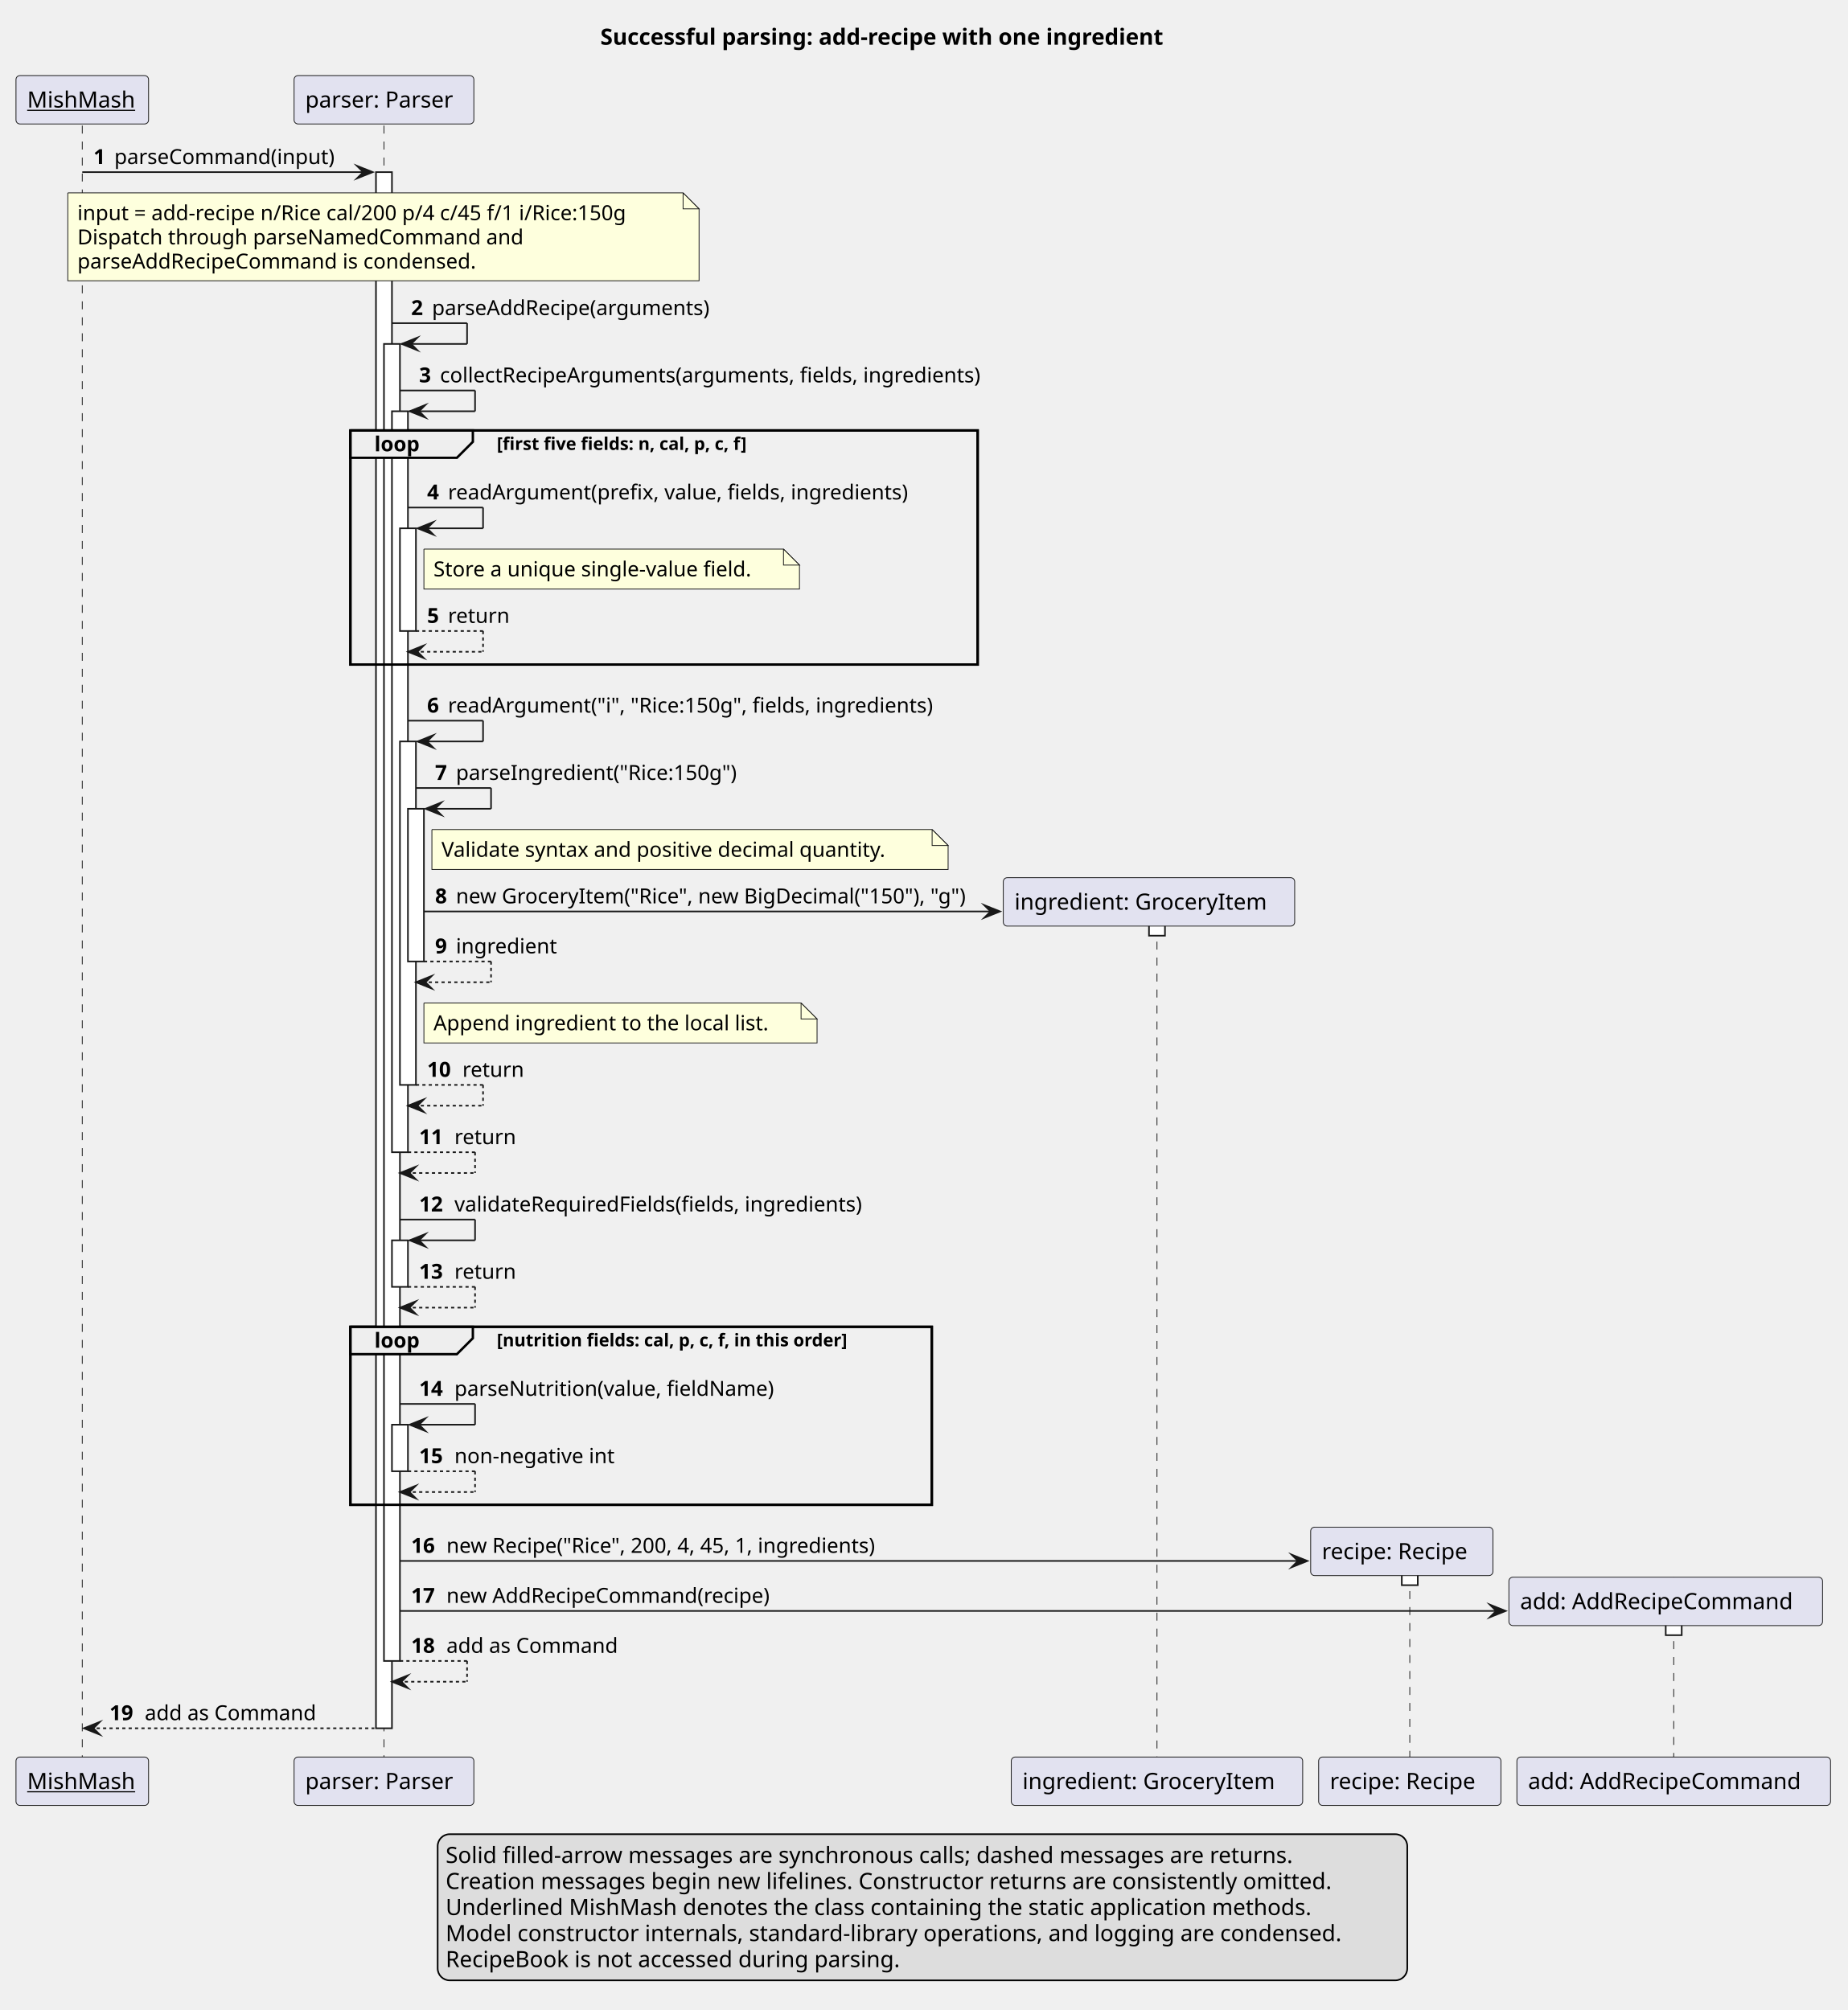
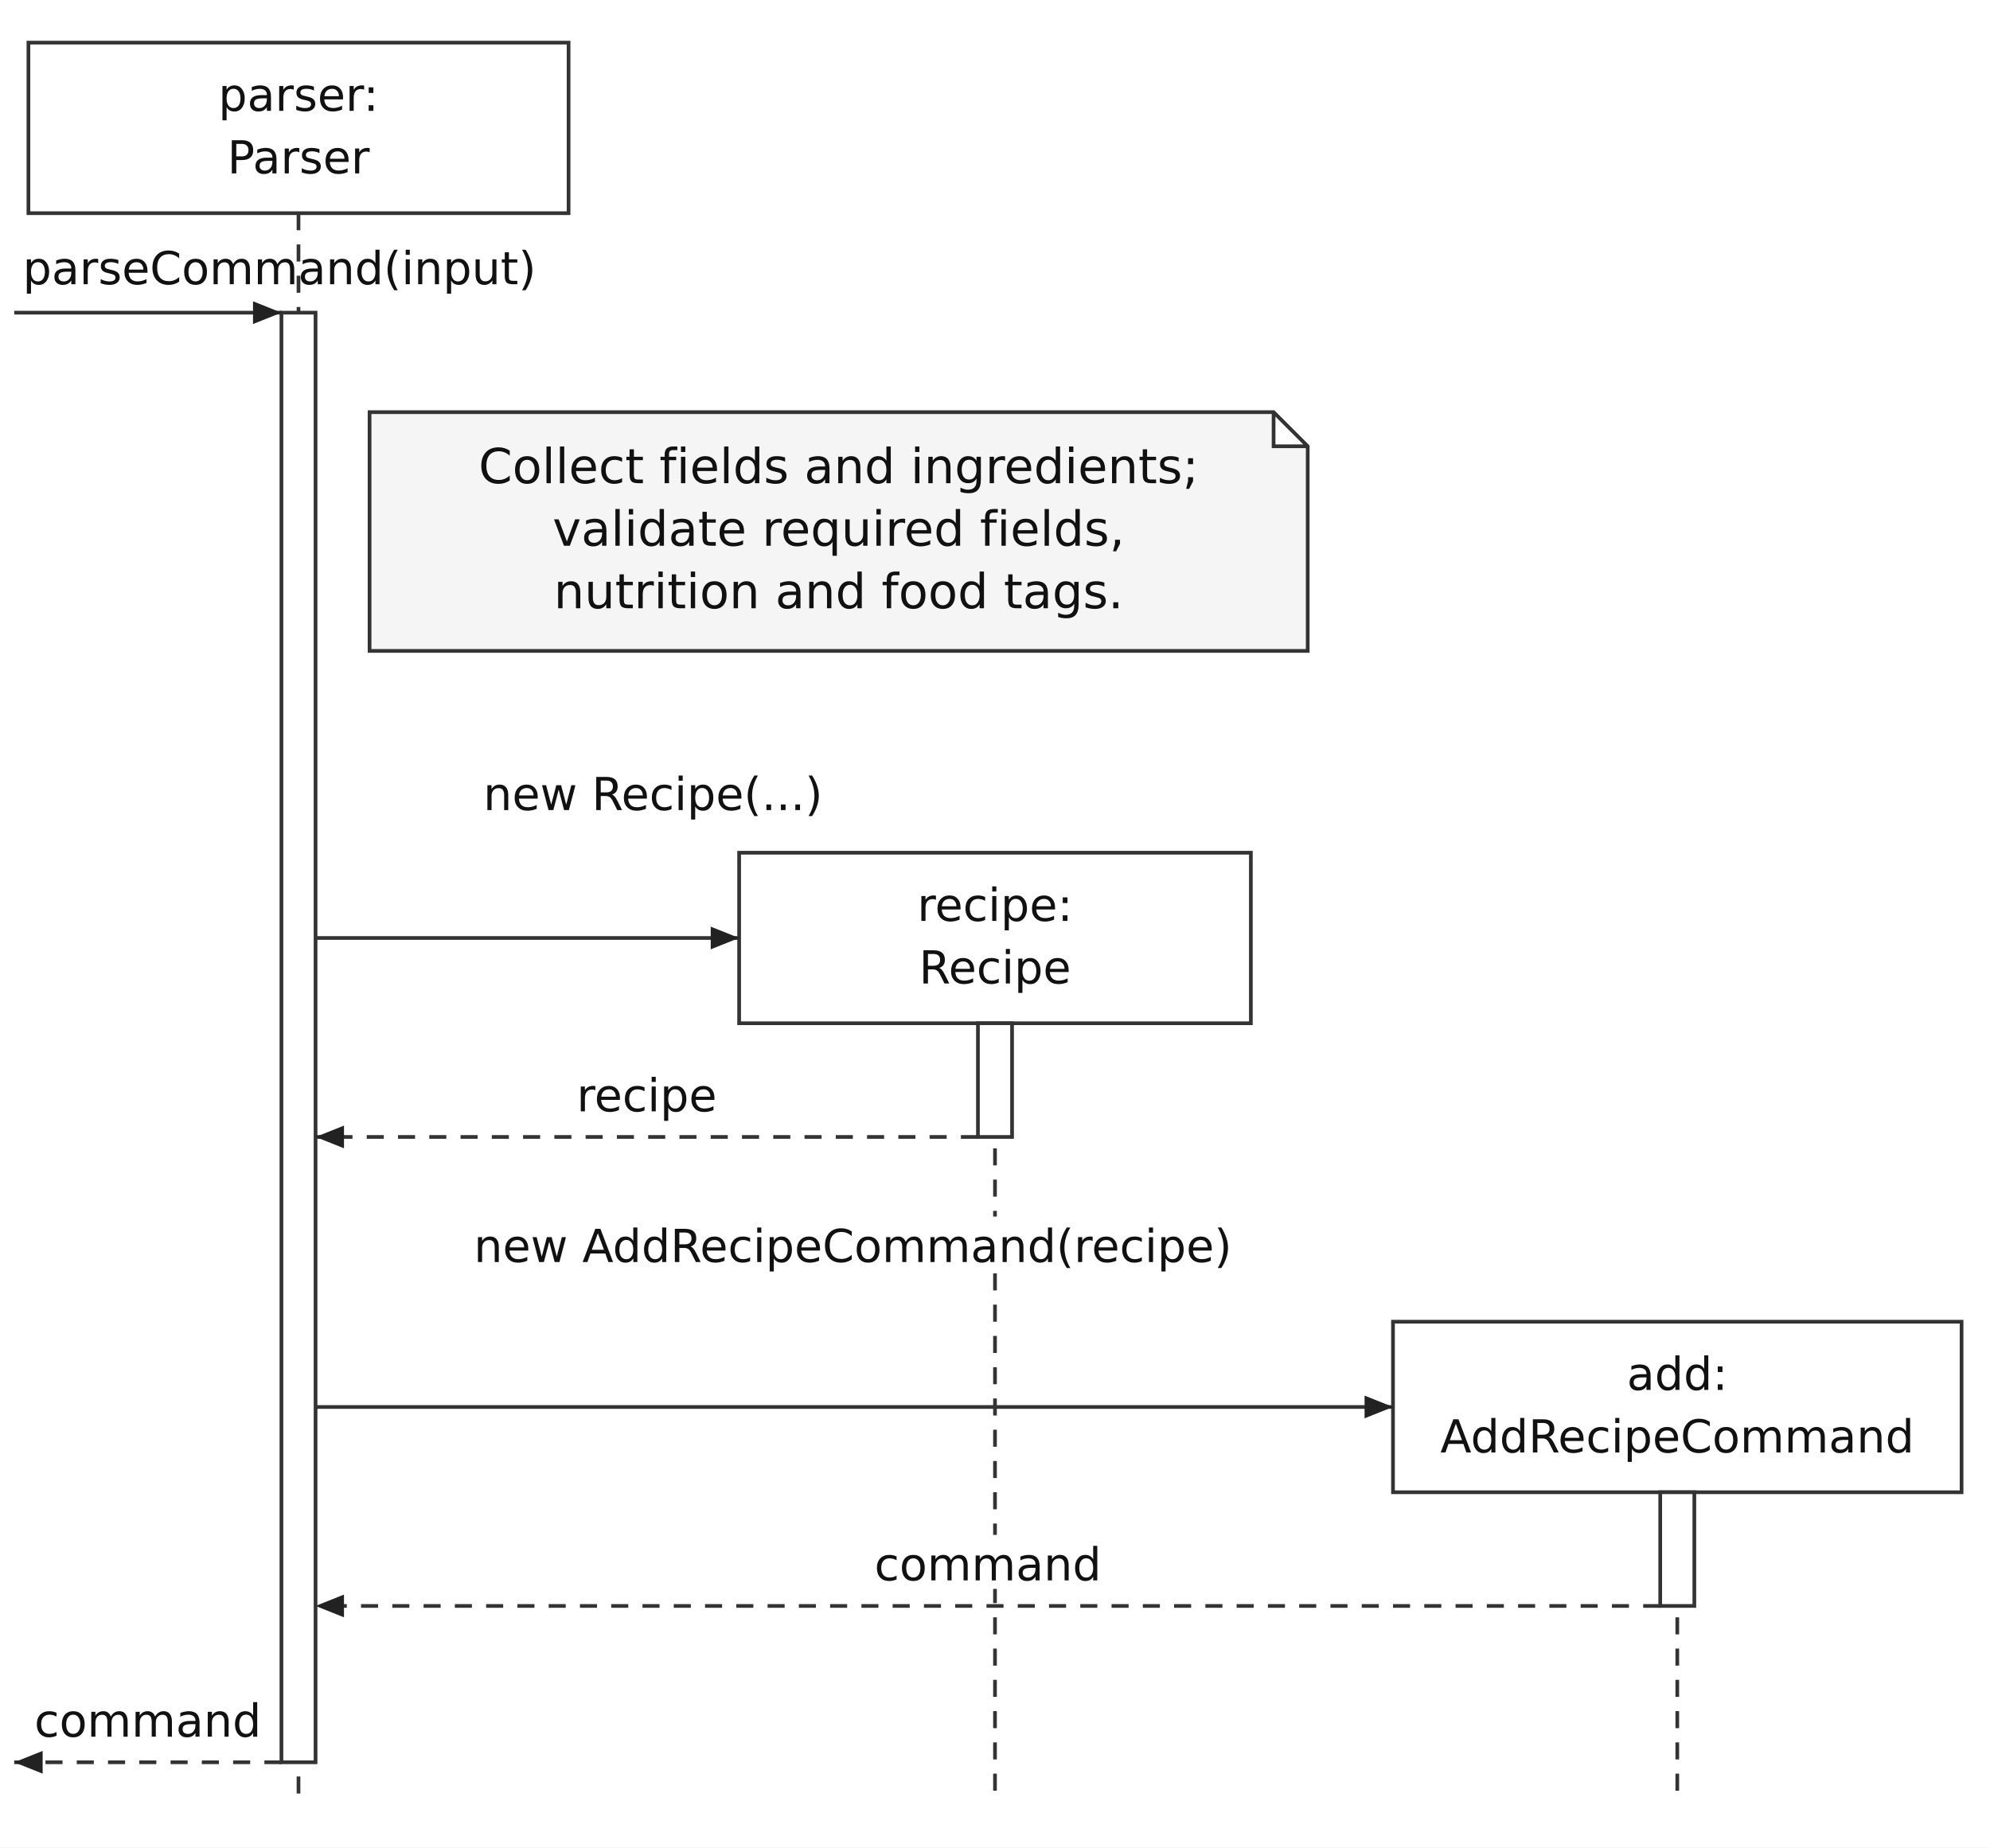
- <svg xmlns="http://www.w3.org/2000/svg" version="1.1" data-diagram-type="SEQUENCE" style="width:1156px;height:1258px;background:#FFFFFF;" width="1156px" height="1258px" viewBox="0 0 1156 1258" zoomAndPan="magnify" preserveAspectRatio="none" contentStyleType="text/css">
-   <defs />
-   <g font-family="sans-serif" lengthAdjust="spacing">
-     <g class="title" data-source-line="1">
-       <text x="375.677" y="27.995" fill="#000" font-size="14" textLength="403.074" font-weight="700">Successful parsing: add-recipe with one ingredient</text>
-     </g>
-     <rect x="219.258" y="269.391" width="392.497" height="146.531" fill="none" style="stroke:#000;stroke-width:1.5;" />
-     <rect x="219.258" y="830.414" width="363.814" height="111.398" fill="none" style="stroke:#000;stroke-width:1.5;" />
-     <g>
-       <rect x="47.98" y="78.594" width="8" height="1021.078" fill="#000" fill-opacity="0" />
-       <line x1="51.48" y1="78.594" x2="51.48" y2="1099.672" style="stroke:#181818;stroke-width:0.5;stroke-dasharray:5,5;" />
-     </g>
-     <g>
-       <rect x="236.758" y="78.594" width="8" height="1021.078" fill="#000" fill-opacity="0" />
-       <line x1="240.258" y1="78.594" x2="240.258" y2="1099.672" style="stroke:#181818;stroke-width:0.5;stroke-dasharray:5,5;" />
-     </g>
-     <g>
-       <rect x="235.258" y="107.727" width="10" height="973.945" fill="#FFF" style="stroke:#181818;stroke-width:1;" />
-     </g>
-     <g>
-       <rect x="240.258" y="215.258" width="10" height="824.281" fill="#FFF" style="stroke:#181818;stroke-width:1;" />
-     </g>
-     <g>
-       <rect x="245.258" y="257.391" width="10" height="463.758" fill="#FFF" style="stroke:#181818;stroke-width:1;" />
-     </g>
-     <g>
-       <rect x="245.258" y="776.281" width="10" height="29.133" fill="#FFF" style="stroke:#181818;stroke-width:1;" />
-     </g>
-     <g>
-       <rect x="245.258" y="891.68" width="10" height="29.133" fill="#FFF" style="stroke:#181818;stroke-width:1;" />
-     </g>
-     <g>
-       <rect x="250.258" y="330.656" width="10" height="64.266" fill="#FFF" style="stroke:#181818;stroke-width:1;" />
-     </g>
-     <g>
-       <rect x="250.258" y="464.055" width="10" height="214.961" fill="#FFF" style="stroke:#181818;stroke-width:1;" />
-     </g>
-     <g>
-       <rect x="255.258" y="506.188" width="10" height="95.563" fill="#FFF" style="stroke:#181818;stroke-width:1;" />
-     </g>
-     <g>
-       <rect x="720.46" y="549.32" width="8" height="550.352" fill="#000" fill-opacity="0" />
-       <line x1="723.96" y1="549.32" x2="723.96" y2="1099.672" style="stroke:#181818;stroke-width:0.5;stroke-dasharray:5,5;" />
-     </g>
-     <g>
-       <rect x="718.96" y="570.453" width="10" height="15.164" fill="#FFF" style="stroke:#181818;stroke-width:1;" />
-     </g>
-     <g>
-       <rect x="878.649" y="955.813" width="8" height="143.859" fill="#000" fill-opacity="0" />
-       <line x1="882.149" y1="955.813" x2="882.149" y2="1099.672" style="stroke:#181818;stroke-width:0.5;stroke-dasharray:5,5;" />
-     </g>
-     <g>
-       <rect x="877.149" y="976.945" width="10" height="15.164" fill="#FFF" style="stroke:#181818;stroke-width:1;" />
-     </g>
-     <g>
-       <rect x="1043.801" y="987.109" width="8" height="112.563" fill="#000" fill-opacity="0" />
-       <line x1="1047.301" y1="987.109" x2="1047.301" y2="1099.672" style="stroke:#181818;stroke-width:0.5;stroke-dasharray:5,5;" />
-     </g>
-     <g>
-       <rect x="1042.301" y="1008.242" width="10" height="15.164" fill="#FFF" style="stroke:#181818;stroke-width:1;" />
-     </g>
-     <rect x="10" y="47.297" width="82.961" height="30.297" fill="#E2E2F0" style="stroke:#181818;stroke-width:0.5;" rx="2.5" ry="2.5" />
-     <text x="17" y="67.292" fill="#000" font-size="14" textLength="68.961" text-decoration="underline">MishMash</text>
-     <rect x="184.012" y="47.297" width="112.492" height="30.297" fill="#E2E2F0" style="stroke:#181818;stroke-width:0.5;" rx="2.5" ry="2.5" />
-     <text x="191.012" y="67.292" fill="#000" font-size="14" textLength="98.492">parser: Parser</text>
-     <rect x="10" y="1099.672" width="82.961" height="30.297" fill="#E2E2F0" style="stroke:#181818;stroke-width:0.5;" rx="2.5" ry="2.5" />
-     <text x="17" y="1119.667" fill="#000" font-size="14" textLength="68.961" text-decoration="underline">MishMash</text>
-     <rect x="184.012" y="1099.672" width="112.492" height="30.297" fill="#E2E2F0" style="stroke:#181818;stroke-width:0.5;" rx="2.5" ry="2.5" />
-     <text x="191.012" y="1119.667" fill="#000" font-size="14" textLength="98.492">parser: Parser</text>
-     <rect x="632.796" y="1099.672" width="182.328" height="30.297" fill="#E2E2F0" style="stroke:#181818;stroke-width:0.5;" rx="2.5" ry="2.5" />
-     <text x="639.796" y="1119.667" fill="#000" font-size="14" textLength="168.328">ingredient: GroceryItem</text>
-     <rect x="825.124" y="1099.672" width="114.051" height="30.297" fill="#E2E2F0" style="stroke:#181818;stroke-width:0.5;" rx="2.5" ry="2.5" />
-     <text x="832.124" y="1119.667" fill="#000" font-size="14" textLength="100.051">recipe: Recipe</text>
-     <rect x="949.175" y="1099.672" width="196.253" height="30.297" fill="#E2E2F0" style="stroke:#181818;stroke-width:0.5;" rx="2.5" ry="2.5" />
-     <text x="956.175" y="1119.667" fill="#000" font-size="14" textLength="182.253">add: AddRecipeCommand</text>
-     <polygon points="223.258,103.727,233.258,107.727,223.258,111.727,227.258,107.727" fill="#181818" style="stroke:#181818;stroke-width:1;stroke-linejoin:miter;stroke-miterlimit:10;" />
-     <line x1="51.48" y1="107.727" x2="229.258" y2="107.727" style="stroke:#181818;stroke-width:1;" />
-     <text x="58.48" y="102.661" fill="#000" font-size="13" font-weight="700">1</text>
-     <text x="71.526" y="102.661" fill="#000" font-size="13" textLength="146.732">parseCommand(input)</text>
-     <path d="M42.429,120.727 L42.429,175.727 L437.429,175.727 L437.429,130.727 L427.429,120.727 L42.429,120.727" style="stroke:#181818;stroke-width:0.5;" fill="#FEFFDD" />
-     <path d="M427.429,120.727 L427.429,130.727 L437.429,130.727 L427.429,120.727" style="stroke:#181818;stroke-width:0.5;" fill="#FEFFDD" />
-     <text x="48.429" y="137.793" fill="#000" font-size="13" textLength="374.658">input = add-recipe n/Rice cal/200 p/4 c/45 f/1 i/Rice:150g</text>
-     <text x="48.429" y="152.926" fill="#000" font-size="13" textLength="295.071">Dispatch through parseNamedCommand and</text>
-     <text x="48.429" y="168.059" fill="#000" font-size="13" textLength="266.221">parseAddRecipeCommand is condensed.</text>
-     <line x1="245.258" y1="202.258" x2="292.258" y2="202.258" style="stroke:#181818;stroke-width:1;" />
-     <line x1="292.258" y1="202.258" x2="292.258" y2="215.258" style="stroke:#181818;stroke-width:1;" />
-     <line x1="251.258" y1="215.258" x2="292.258" y2="215.258" style="stroke:#181818;stroke-width:1;" />
-     <polygon points="261.258,211.258,251.258,215.258,261.258,219.258,257.258,215.258" fill="#181818" style="stroke:#181818;stroke-width:1;stroke-linejoin:miter;stroke-miterlimit:10;" />
-     <text x="257.258" y="197.192" fill="#000" font-size="13" font-weight="700">2</text>
-     <text x="270.304" y="197.192" fill="#000" font-size="13" textLength="186.488">parseAddRecipe(arguments)</text>
-     <line x1="250.258" y1="244.391" x2="297.258" y2="244.391" style="stroke:#181818;stroke-width:1;" />
-     <line x1="297.258" y1="244.391" x2="297.258" y2="257.391" style="stroke:#181818;stroke-width:1;" />
-     <line x1="256.258" y1="257.391" x2="297.258" y2="257.391" style="stroke:#181818;stroke-width:1;" />
-     <polygon points="266.258,253.391,256.258,257.391,266.258,261.391,262.258,257.391" fill="#181818" style="stroke:#181818;stroke-width:1;stroke-linejoin:miter;stroke-miterlimit:10;" />
-     <text x="262.258" y="239.325" fill="#000" font-size="13" font-weight="700">3</text>
-     <text x="275.304" y="239.325" fill="#000" font-size="13" textLength="363.594">collectRecipeArguments(arguments, fields, ingredients)</text>
-     <path d="M219.258,269.391 L295.882,269.391 L295.882,276.523 L285.882,286.523 L219.258,286.523 L219.258,269.391" style="stroke:#000;stroke-width:1.5;" fill="#EEE" />
-     <rect x="219.258" y="269.391" width="392.497" height="146.531" fill="none" style="stroke:#000;stroke-width:1.5;" />
-     <text x="234.258" y="282.458" fill="#000" font-size="13" textLength="31.624" font-weight="700">loop</text>
-     <text x="310.882" y="281.601" fill="#000" font-size="11" textLength="185.883" font-weight="700">[first five fields: n, cal, p, c, f]</text>
-     <line x1="255.258" y1="317.656" x2="302.258" y2="317.656" style="stroke:#181818;stroke-width:1;" />
-     <line x1="302.258" y1="317.656" x2="302.258" y2="330.656" style="stroke:#181818;stroke-width:1;" />
-     <line x1="261.258" y1="330.656" x2="302.258" y2="330.656" style="stroke:#181818;stroke-width:1;" />
-     <polygon points="271.258,326.656,261.258,330.656,271.258,334.656,267.258,330.656" fill="#181818" style="stroke:#181818;stroke-width:1;stroke-linejoin:miter;stroke-miterlimit:10;" />
-     <text x="267.258" y="312.59" fill="#000" font-size="13" font-weight="700">4</text>
-     <text x="280.304" y="312.59" fill="#000" font-size="13" textLength="310.451">readArgument(prefix, value, fields, ingredients)</text>
-     <path d="M265.258,343.656 L265.258,368.656 L500.258,368.656 L500.258,353.656 L490.258,343.656 L265.258,343.656" style="stroke:#181818;stroke-width:0.5;" fill="#FEFFDD" />
-     <path d="M490.258,343.656 L490.258,353.656 L500.258,353.656 L490.258,343.656" style="stroke:#181818;stroke-width:0.5;" fill="#FEFFDD" />
-     <text x="271.258" y="360.723" fill="#000" font-size="13" textLength="214.589">Store a unique single-value field.</text>
-     <line x1="260.258" y1="394.922" x2="302.258" y2="394.922" style="stroke:#181818;stroke-width:1;stroke-dasharray:2,2;" />
-     <line x1="302.258" y1="394.922" x2="302.258" y2="407.922" style="stroke:#181818;stroke-width:1;stroke-dasharray:2,2;" />
-     <line x1="255.258" y1="407.922" x2="302.258" y2="407.922" style="stroke:#181818;stroke-width:1;stroke-dasharray:2,2;" />
-     <polygon points="265.258,403.922,255.258,407.922,265.258,411.922,261.258,407.922" fill="#181818" style="stroke:#181818;stroke-width:1;stroke-linejoin:miter;stroke-miterlimit:10;" />
-     <text x="267.258" y="389.856" fill="#000" font-size="13" font-weight="700">5</text>
-     <text x="280.304" y="389.856" fill="#000" font-size="13" textLength="40.263">return</text>
-     <line x1="255.258" y1="451.055" x2="302.258" y2="451.055" style="stroke:#181818;stroke-width:1;" />
-     <line x1="302.258" y1="451.055" x2="302.258" y2="464.055" style="stroke:#181818;stroke-width:1;" />
-     <line x1="261.258" y1="464.055" x2="302.258" y2="464.055" style="stroke:#181818;stroke-width:1;" />
-     <polygon points="271.258,460.055,261.258,464.055,271.258,468.055,267.258,464.055" fill="#181818" style="stroke:#181818;stroke-width:1;stroke-linejoin:miter;stroke-miterlimit:10;" />
-     <text x="267.258" y="445.989" fill="#000" font-size="13" font-weight="700">6</text>
-     <text x="280.304" y="445.989" fill="#000" font-size="13" textLength="330.23">readArgument("i", "Rice:150g", fields, ingredients)</text>
-     <line x1="260.258" y1="493.188" x2="307.258" y2="493.188" style="stroke:#181818;stroke-width:1;" />
-     <line x1="307.258" y1="493.188" x2="307.258" y2="506.188" style="stroke:#181818;stroke-width:1;" />
-     <line x1="266.258" y1="506.188" x2="307.258" y2="506.188" style="stroke:#181818;stroke-width:1;" />
-     <polygon points="276.258,502.188,266.258,506.188,276.258,510.188,272.258,506.188" fill="#181818" style="stroke:#181818;stroke-width:1;stroke-linejoin:miter;stroke-miterlimit:10;" />
-     <text x="272.258" y="488.122" fill="#000" font-size="13" font-weight="700">7</text>
-     <text x="285.304" y="488.122" fill="#000" font-size="13" textLength="190.538">parseIngredient("Rice:150g")</text>
-     <path d="M270.258,519.188 L270.258,544.188 L593.258,544.188 L593.258,529.188 L583.258,519.188 L270.258,519.188" style="stroke:#181818;stroke-width:0.5;" fill="#FEFFDD" />
-     <path d="M583.258,519.188 L583.258,529.188 L593.258,529.188 L583.258,519.188" style="stroke:#181818;stroke-width:0.5;" fill="#FEFFDD" />
-     <text x="276.258" y="536.254" fill="#000" font-size="13" textLength="302.548">Validate syntax and positive decimal quantity.</text>
-     <rect x="627.796" y="549.32" width="182.328" height="30.297" fill="#E2E2F0" style="stroke:#181818;stroke-width:0.5;" rx="2.5" ry="2.5" />
-     <text x="634.796" y="569.315" fill="#000" font-size="14" textLength="168.328">ingredient: GroceryItem</text>
-     <polygon points="615.796,566.453,625.796,570.453,615.796,574.453,619.796,570.453" fill="#181818" style="stroke:#181818;stroke-width:1;stroke-linejoin:miter;stroke-miterlimit:10;" />
-     <line x1="265.258" y1="570.453" x2="621.796" y2="570.453" style="stroke:#181818;stroke-width:1;" />
-     <text x="272.258" y="565.387" fill="#000" font-size="13" font-weight="700">8</text>
-     <text x="285.304" y="565.387" fill="#000" font-size="13" textLength="350.492">new GroceryItem("Rice", new BigDecimal("150"), "g")</text>
-     <line x1="265.258" y1="601.75" x2="307.258" y2="601.75" style="stroke:#181818;stroke-width:1;stroke-dasharray:2,2;" />
-     <line x1="307.258" y1="601.75" x2="307.258" y2="614.75" style="stroke:#181818;stroke-width:1;stroke-dasharray:2,2;" />
-     <line x1="260.258" y1="614.75" x2="307.258" y2="614.75" style="stroke:#181818;stroke-width:1;stroke-dasharray:2,2;" />
-     <polygon points="270.258,610.75,260.258,614.75,270.258,618.75,266.258,614.75" fill="#181818" style="stroke:#181818;stroke-width:1;stroke-linejoin:miter;stroke-miterlimit:10;" />
-     <text x="272.258" y="596.684" fill="#000" font-size="13" font-weight="700">9</text>
-     <text x="285.304" y="596.684" fill="#000" font-size="13" textLength="66.644">ingredient</text>
-     <path d="M265.258,627.75 L265.258,652.75 L511.258,652.75 L511.258,637.75 L501.258,627.75 L265.258,627.75" style="stroke:#181818;stroke-width:0.5;" fill="#FEFFDD" />
-     <path d="M501.258,627.75 L501.258,637.75 L511.258,637.75 L501.258,627.75" style="stroke:#181818;stroke-width:0.5;" fill="#FEFFDD" />
-     <text x="271.258" y="644.817" fill="#000" font-size="13" textLength="225.094">Append ingredient to the local list.</text>
-     <line x1="260.258" y1="679.016" x2="302.258" y2="679.016" style="stroke:#181818;stroke-width:1;stroke-dasharray:2,2;" />
-     <line x1="302.258" y1="679.016" x2="302.258" y2="692.016" style="stroke:#181818;stroke-width:1;stroke-dasharray:2,2;" />
-     <line x1="255.258" y1="692.016" x2="302.258" y2="692.016" style="stroke:#181818;stroke-width:1;stroke-dasharray:2,2;" />
-     <polygon points="265.258,688.016,255.258,692.016,265.258,696.016,261.258,692.016" fill="#181818" style="stroke:#181818;stroke-width:1;stroke-linejoin:miter;stroke-miterlimit:10;" />
-     <text x="267.258" y="673.95" fill="#000" font-size="13" textLength="18.091" font-weight="700">10</text>
-     <text x="289.349" y="673.95" fill="#000" font-size="13" textLength="40.263">return</text>
-     <line x1="255.258" y1="721.148" x2="297.258" y2="721.148" style="stroke:#181818;stroke-width:1;stroke-dasharray:2,2;" />
-     <line x1="297.258" y1="721.148" x2="297.258" y2="734.148" style="stroke:#181818;stroke-width:1;stroke-dasharray:2,2;" />
-     <line x1="250.258" y1="734.148" x2="297.258" y2="734.148" style="stroke:#181818;stroke-width:1;stroke-dasharray:2,2;" />
-     <polygon points="260.258,730.148,250.258,734.148,260.258,738.148,256.258,734.148" fill="#181818" style="stroke:#181818;stroke-width:1;stroke-linejoin:miter;stroke-miterlimit:10;" />
-     <text x="262.258" y="716.083" fill="#000" font-size="13" textLength="18.091" font-weight="700">11</text>
-     <text x="284.349" y="716.083" fill="#000" font-size="13" textLength="40.263">return</text>
-     <line x1="250.258" y1="763.281" x2="297.258" y2="763.281" style="stroke:#181818;stroke-width:1;" />
-     <line x1="297.258" y1="763.281" x2="297.258" y2="776.281" style="stroke:#181818;stroke-width:1;" />
-     <line x1="256.258" y1="776.281" x2="297.258" y2="776.281" style="stroke:#181818;stroke-width:1;" />
-     <polygon points="266.258,772.281,256.258,776.281,266.258,780.281,262.258,776.281" fill="#181818" style="stroke:#181818;stroke-width:1;stroke-linejoin:miter;stroke-miterlimit:10;" />
-     <text x="262.258" y="758.215" fill="#000" font-size="13" textLength="18.091" font-weight="700">12</text>
-     <text x="284.349" y="758.215" fill="#000" font-size="13" textLength="275.298">validateRequiredFields(fields, ingredients)</text>
-     <line x1="255.258" y1="805.414" x2="297.258" y2="805.414" style="stroke:#181818;stroke-width:1;stroke-dasharray:2,2;" />
-     <line x1="297.258" y1="805.414" x2="297.258" y2="818.414" style="stroke:#181818;stroke-width:1;stroke-dasharray:2,2;" />
-     <line x1="250.258" y1="818.414" x2="297.258" y2="818.414" style="stroke:#181818;stroke-width:1;stroke-dasharray:2,2;" />
-     <polygon points="260.258,814.414,250.258,818.414,260.258,822.414,256.258,818.414" fill="#181818" style="stroke:#181818;stroke-width:1;stroke-linejoin:miter;stroke-miterlimit:10;" />
-     <text x="262.258" y="800.348" fill="#000" font-size="13" textLength="18.091" font-weight="700">13</text>
-     <text x="284.349" y="800.348" fill="#000" font-size="13" textLength="40.263">return</text>
-     <path d="M219.258,830.414 L295.882,830.414 L295.882,837.547 L285.882,847.547 L219.258,847.547 L219.258,830.414" style="stroke:#000;stroke-width:1.5;" fill="#EEE" />
-     <rect x="219.258" y="830.414" width="363.814" height="111.398" fill="none" style="stroke:#000;stroke-width:1.5;" />
-     <text x="234.258" y="843.481" fill="#000" font-size="13" textLength="31.624" font-weight="700">loop</text>
-     <text x="310.882" y="842.625" fill="#000" font-size="11" textLength="256.19" font-weight="700">[nutrition fields: cal, p, c, f, in this order]</text>
-     <line x1="250.258" y1="878.68" x2="297.258" y2="878.68" style="stroke:#181818;stroke-width:1;" />
-     <line x1="297.258" y1="878.68" x2="297.258" y2="891.68" style="stroke:#181818;stroke-width:1;" />
-     <line x1="256.258" y1="891.68" x2="297.258" y2="891.68" style="stroke:#181818;stroke-width:1;" />
-     <polygon points="266.258,887.68,256.258,891.68,266.258,895.68,262.258,891.68" fill="#181818" style="stroke:#181818;stroke-width:1;stroke-linejoin:miter;stroke-miterlimit:10;" />
-     <text x="262.258" y="873.614" fill="#000" font-size="13" textLength="18.091" font-weight="700">14</text>
-     <text x="284.349" y="873.614" fill="#000" font-size="13" textLength="213.573">parseNutrition(value, fieldName)</text>
-     <line x1="255.258" y1="920.813" x2="297.258" y2="920.813" style="stroke:#181818;stroke-width:1;stroke-dasharray:2,2;" />
-     <line x1="297.258" y1="920.813" x2="297.258" y2="933.813" style="stroke:#181818;stroke-width:1;stroke-dasharray:2,2;" />
-     <line x1="250.258" y1="933.813" x2="297.258" y2="933.813" style="stroke:#181818;stroke-width:1;stroke-dasharray:2,2;" />
-     <polygon points="260.258,929.813,250.258,933.813,260.258,937.813,256.258,933.813" fill="#181818" style="stroke:#181818;stroke-width:1;stroke-linejoin:miter;stroke-miterlimit:10;" />
-     <text x="262.258" y="915.747" fill="#000" font-size="13" textLength="18.091" font-weight="700">15</text>
-     <text x="284.349" y="915.747" fill="#000" font-size="13" textLength="107.06">non-negative int</text>
-     <rect x="820.124" y="955.813" width="114.051" height="30.297" fill="#E2E2F0" style="stroke:#181818;stroke-width:0.5;" rx="2.5" ry="2.5" />
-     <text x="827.124" y="975.808" fill="#000" font-size="14" textLength="100.051">recipe: Recipe</text>
-     <polygon points="808.124,972.945,818.124,976.945,808.124,980.945,812.124,976.945" fill="#181818" style="stroke:#181818;stroke-width:1;stroke-linejoin:miter;stroke-miterlimit:10;" />
-     <line x1="250.258" y1="976.945" x2="814.124" y2="976.945" style="stroke:#181818;stroke-width:1;" />
-     <text x="257.258" y="971.879" fill="#000" font-size="13" textLength="18.091" font-weight="700">16</text>
-     <text x="279.349" y="971.879" fill="#000" font-size="13" textLength="297.572">new Recipe("Rice", 200, 4, 45, 1, ingredients)</text>
-     <rect x="944.175" y="987.109" width="196.253" height="30.297" fill="#E2E2F0" style="stroke:#181818;stroke-width:0.5;" rx="2.5" ry="2.5" />
-     <text x="951.175" y="1007.104" fill="#000" font-size="14" textLength="182.253">add: AddRecipeCommand</text>
-     <polygon points="932.175,1004.242,942.175,1008.242,932.175,1012.242,936.175,1008.242" fill="#181818" style="stroke:#181818;stroke-width:1;stroke-linejoin:miter;stroke-miterlimit:10;" />
-     <line x1="250.258" y1="1008.242" x2="938.175" y2="1008.242" style="stroke:#181818;stroke-width:1;" />
-     <text x="257.258" y="1003.176" fill="#000" font-size="13" textLength="18.091" font-weight="700">17</text>
-     <text x="279.349" y="1003.176" fill="#000" font-size="13" textLength="217.75">new AddRecipeCommand(recipe)</text>
-     <line x1="250.258" y1="1039.539" x2="292.258" y2="1039.539" style="stroke:#181818;stroke-width:1;stroke-dasharray:2,2;" />
-     <line x1="292.258" y1="1039.539" x2="292.258" y2="1052.539" style="stroke:#181818;stroke-width:1;stroke-dasharray:2,2;" />
-     <line x1="245.258" y1="1052.539" x2="292.258" y2="1052.539" style="stroke:#181818;stroke-width:1;stroke-dasharray:2,2;" />
-     <polygon points="255.258,1048.539,245.258,1052.539,255.258,1056.539,251.258,1052.539" fill="#181818" style="stroke:#181818;stroke-width:1;stroke-linejoin:miter;stroke-miterlimit:10;" />
-     <text x="257.258" y="1034.473" fill="#000" font-size="13" textLength="18.091" font-weight="700">18</text>
-     <text x="279.349" y="1034.473" fill="#000" font-size="13" textLength="114.29">add as Command</text>
-     <polygon points="62.48,1077.672,52.48,1081.672,62.48,1085.672,58.48,1081.672" fill="#181818" style="stroke:#181818;stroke-width:1;stroke-linejoin:miter;stroke-miterlimit:10;" />
-     <line x1="56.48" y1="1081.672" x2="234.258" y2="1081.672" style="stroke:#181818;stroke-width:1;stroke-dasharray:2,2;" />
-     <text x="68.48" y="1076.606" fill="#000" font-size="13" textLength="18.091" font-weight="700">19</text>
-     <text x="90.571" y="1076.606" fill="#000" font-size="13" textLength="114.29">add as Command</text>
-     <g class="legend" data-source-line="67">
-       <rect x="273.856" y="1147.969" width="606.716" height="91.484" fill="#DDD" style="stroke:#000;stroke-width:1;" rx="7.5" ry="7.5" />
-       <text x="278.856" y="1165.964" fill="#000" font-size="14" textLength="570.999">Solid filled-arrow messages are synchronous calls; dashed messages are returns.</text>
-       <text x="278.856" y="1182.261" fill="#000" font-size="14" textLength="595.232">Creation messages begin new lifelines. Constructor returns are consistently omitted.</text>
-       <text x="278.856" y="1198.558" fill="#000" font-size="14" textLength="577.671">Underlined MishMash denotes the class containing the static application methods.</text>
-       <text x="278.856" y="1214.854" fill="#000" font-size="14" textLength="596.716">Model constructor internals, standard-library operations, and logging are condensed.</text>
-       <text x="278.856" y="1231.151" fill="#000" font-size="14" textLength="305.088">RecipeBook is not accessed during parsing.</text>
-     </g>
-   </g>
+ <svg xmlns="http://www.w3.org/2000/svg" width="700" height="650" viewBox="0 0 700 650" role="img" aria-labelledby="title desc">
+   <defs>
+     <marker id="arrow" markerWidth="9" markerHeight="7" refX="8" refY="3.5" orient="auto">
+       <path d="M0,0 L8,3.5 L0,7" fill="none" stroke="#222" />
+     </marker>
+   </defs>
+   <rect width="700" height="650" fill="white" />
+   <rect x="10.0" y="15" width="190" height="60" fill="white" stroke="#333" stroke-width="1.3" />
+   <text x="105" y="39" text-anchor="middle" font-family="DejaVu Sans, sans-serif" font-size="16" font-weight="normal" fill="#111">parser:</text>
+   <text x="105" y="61" text-anchor="middle" font-family="DejaVu Sans, sans-serif" font-size="16" font-weight="normal" fill="#111">Parser</text>
+   <line x1="105.0" y1="75.0" x2="105.0" y2="81.0" stroke="#333" stroke-width="1.3" />
+   <line x1="105.0" y1="86.0" x2="105.0" y2="92.0" stroke="#333" stroke-width="1.3" />
+   <line x1="105.0" y1="97.0" x2="105.0" y2="103.0" stroke="#333" stroke-width="1.3" />
+   <line x1="105.0" y1="108.0" x2="105.0" y2="114.0" stroke="#333" stroke-width="1.3" />
+   <line x1="105.0" y1="119.0" x2="105.0" y2="125.0" stroke="#333" stroke-width="1.3" />
+   <line x1="105.0" y1="130.0" x2="105.0" y2="136.0" stroke="#333" stroke-width="1.3" />
+   <line x1="105.0" y1="141.0" x2="105.0" y2="147.0" stroke="#333" stroke-width="1.3" />
+   <line x1="105.0" y1="152.0" x2="105.0" y2="158.0" stroke="#333" stroke-width="1.3" />
+   <line x1="105.0" y1="163.0" x2="105.0" y2="169.0" stroke="#333" stroke-width="1.3" />
+   <line x1="105.0" y1="174.0" x2="105.0" y2="180.0" stroke="#333" stroke-width="1.3" />
+   <line x1="105.0" y1="185.0" x2="105.0" y2="191.0" stroke="#333" stroke-width="1.3" />
+   <line x1="105.0" y1="196.0" x2="105.0" y2="202.0" stroke="#333" stroke-width="1.3" />
+   <line x1="105.0" y1="207.0" x2="105.0" y2="213.0" stroke="#333" stroke-width="1.3" />
+   <line x1="105.0" y1="218.0" x2="105.0" y2="224.0" stroke="#333" stroke-width="1.3" />
+   <line x1="105.0" y1="229.0" x2="105.0" y2="235.0" stroke="#333" stroke-width="1.3" />
+   <line x1="105.0" y1="240.0" x2="105.0" y2="246.0" stroke="#333" stroke-width="1.3" />
+   <line x1="105.0" y1="251.0" x2="105.0" y2="257.0" stroke="#333" stroke-width="1.3" />
+   <line x1="105.0" y1="262.0" x2="105.0" y2="268.0" stroke="#333" stroke-width="1.3" />
+   <line x1="105.0" y1="273.0" x2="105.0" y2="279.0" stroke="#333" stroke-width="1.3" />
+   <line x1="105.0" y1="284.0" x2="105.0" y2="290.0" stroke="#333" stroke-width="1.3" />
+   <line x1="105.0" y1="295.0" x2="105.0" y2="301.0" stroke="#333" stroke-width="1.3" />
+   <line x1="105.0" y1="306.0" x2="105.0" y2="312.0" stroke="#333" stroke-width="1.3" />
+   <line x1="105.0" y1="317.0" x2="105.0" y2="323.0" stroke="#333" stroke-width="1.3" />
+   <line x1="105.0" y1="328.0" x2="105.0" y2="334.0" stroke="#333" stroke-width="1.3" />
+   <line x1="105.0" y1="339.0" x2="105.0" y2="345.0" stroke="#333" stroke-width="1.3" />
+   <line x1="105.0" y1="350.0" x2="105.0" y2="356.0" stroke="#333" stroke-width="1.3" />
+   <line x1="105.0" y1="361.0" x2="105.0" y2="367.0" stroke="#333" stroke-width="1.3" />
+   <line x1="105.0" y1="372.0" x2="105.0" y2="378.0" stroke="#333" stroke-width="1.3" />
+   <line x1="105.0" y1="383.0" x2="105.0" y2="389.0" stroke="#333" stroke-width="1.3" />
+   <line x1="105.0" y1="394.0" x2="105.0" y2="400.0" stroke="#333" stroke-width="1.3" />
+   <line x1="105.0" y1="405.0" x2="105.0" y2="411.0" stroke="#333" stroke-width="1.3" />
+   <line x1="105.0" y1="416.0" x2="105.0" y2="422.0" stroke="#333" stroke-width="1.3" />
+   <line x1="105.0" y1="427.0" x2="105.0" y2="433.0" stroke="#333" stroke-width="1.3" />
+   <line x1="105.0" y1="438.0" x2="105.0" y2="444.0" stroke="#333" stroke-width="1.3" />
+   <line x1="105.0" y1="449.0" x2="105.0" y2="455.0" stroke="#333" stroke-width="1.3" />
+   <line x1="105.0" y1="460.0" x2="105.0" y2="466.0" stroke="#333" stroke-width="1.3" />
+   <line x1="105.0" y1="471.0" x2="105.0" y2="477.0" stroke="#333" stroke-width="1.3" />
+   <line x1="105.0" y1="482.0" x2="105.0" y2="488.0" stroke="#333" stroke-width="1.3" />
+   <line x1="105.0" y1="493.0" x2="105.0" y2="499.0" stroke="#333" stroke-width="1.3" />
+   <line x1="105.0" y1="504.0" x2="105.0" y2="510.0" stroke="#333" stroke-width="1.3" />
+   <line x1="105.0" y1="515.0" x2="105.0" y2="521.0" stroke="#333" stroke-width="1.3" />
+   <line x1="105.0" y1="526.0" x2="105.0" y2="532.0" stroke="#333" stroke-width="1.3" />
+   <line x1="105.0" y1="537.0" x2="105.0" y2="543.0" stroke="#333" stroke-width="1.3" />
+   <line x1="105.0" y1="548.0" x2="105.0" y2="554.0" stroke="#333" stroke-width="1.3" />
+   <line x1="105.0" y1="559.0" x2="105.0" y2="565.0" stroke="#333" stroke-width="1.3" />
+   <line x1="105.0" y1="570.0" x2="105.0" y2="576.0" stroke="#333" stroke-width="1.3" />
+   <line x1="105.0" y1="581.0" x2="105.0" y2="587.0" stroke="#333" stroke-width="1.3" />
+   <line x1="105.0" y1="592.0" x2="105.0" y2="598.0" stroke="#333" stroke-width="1.3" />
+   <line x1="105.0" y1="603.0" x2="105.0" y2="609.0" stroke="#333" stroke-width="1.3" />
+   <line x1="105.0" y1="614.0" x2="105.0" y2="620.0" stroke="#333" stroke-width="1.3" />
+   <line x1="105.0" y1="625.0" x2="105.0" y2="631.0" stroke="#333" stroke-width="1.3" />
+   <rect x="260.0" y="300" width="180" height="60" fill="white" stroke="#333" stroke-width="1.3" />
+   <text x="350" y="324" text-anchor="middle" font-family="DejaVu Sans, sans-serif" font-size="16" font-weight="normal" fill="#111">recipe:</text>
+   <text x="350" y="346" text-anchor="middle" font-family="DejaVu Sans, sans-serif" font-size="16" font-weight="normal" fill="#111">Recipe</text>
+   <line x1="350.0" y1="360.0" x2="350.0" y2="366.0" stroke="#333" stroke-width="1.3" />
+   <line x1="350.0" y1="371.0" x2="350.0" y2="377.0" stroke="#333" stroke-width="1.3" />
+   <line x1="350.0" y1="382.0" x2="350.0" y2="388.0" stroke="#333" stroke-width="1.3" />
+   <line x1="350.0" y1="393.0" x2="350.0" y2="399.0" stroke="#333" stroke-width="1.3" />
+   <line x1="350.0" y1="404.0" x2="350.0" y2="410.0" stroke="#333" stroke-width="1.3" />
+   <line x1="350.0" y1="415.0" x2="350.0" y2="421.0" stroke="#333" stroke-width="1.3" />
+   <line x1="350.0" y1="426.0" x2="350.0" y2="432.0" stroke="#333" stroke-width="1.3" />
+   <line x1="350.0" y1="437.0" x2="350.0" y2="443.0" stroke="#333" stroke-width="1.3" />
+   <line x1="350.0" y1="448.0" x2="350.0" y2="454.0" stroke="#333" stroke-width="1.3" />
+   <line x1="350.0" y1="459.0" x2="350.0" y2="465.0" stroke="#333" stroke-width="1.3" />
+   <line x1="350.0" y1="470.0" x2="350.0" y2="476.0" stroke="#333" stroke-width="1.3" />
+   <line x1="350.0" y1="481.0" x2="350.0" y2="487.0" stroke="#333" stroke-width="1.3" />
+   <line x1="350.0" y1="492.0" x2="350.0" y2="498.0" stroke="#333" stroke-width="1.3" />
+   <line x1="350.0" y1="503.0" x2="350.0" y2="509.0" stroke="#333" stroke-width="1.3" />
+   <line x1="350.0" y1="514.0" x2="350.0" y2="520.0" stroke="#333" stroke-width="1.3" />
+   <line x1="350.0" y1="525.0" x2="350.0" y2="531.0" stroke="#333" stroke-width="1.3" />
+   <line x1="350.0" y1="536.0" x2="350.0" y2="542.0" stroke="#333" stroke-width="1.3" />
+   <line x1="350.0" y1="547.0" x2="350.0" y2="553.0" stroke="#333" stroke-width="1.3" />
+   <line x1="350.0" y1="558.0" x2="350.0" y2="564.0" stroke="#333" stroke-width="1.3" />
+   <line x1="350.0" y1="569.0" x2="350.0" y2="575.0" stroke="#333" stroke-width="1.3" />
+   <line x1="350.0" y1="580.0" x2="350.0" y2="586.0" stroke="#333" stroke-width="1.3" />
+   <line x1="350.0" y1="591.0" x2="350.0" y2="597.0" stroke="#333" stroke-width="1.3" />
+   <line x1="350.0" y1="602.0" x2="350.0" y2="608.0" stroke="#333" stroke-width="1.3" />
+   <line x1="350.0" y1="613.0" x2="350.0" y2="619.0" stroke="#333" stroke-width="1.3" />
+   <line x1="350.0" y1="624.0" x2="350.0" y2="630.0" stroke="#333" stroke-width="1.3" />
+   <rect x="490.0" y="465" width="200" height="60" fill="white" stroke="#333" stroke-width="1.3" />
+   <text x="590" y="489" text-anchor="middle" font-family="DejaVu Sans, sans-serif" font-size="16" font-weight="normal" fill="#111">add:</text>
+   <text x="590" y="511" text-anchor="middle" font-family="DejaVu Sans, sans-serif" font-size="16" font-weight="normal" fill="#111">AddRecipeCommand</text>
+   <line x1="590.0" y1="525.0" x2="590.0" y2="531.0" stroke="#333" stroke-width="1.3" />
+   <line x1="590.0" y1="536.0" x2="590.0" y2="542.0" stroke="#333" stroke-width="1.3" />
+   <line x1="590.0" y1="547.0" x2="590.0" y2="553.0" stroke="#333" stroke-width="1.3" />
+   <line x1="590.0" y1="558.0" x2="590.0" y2="564.0" stroke="#333" stroke-width="1.3" />
+   <line x1="590.0" y1="569.0" x2="590.0" y2="575.0" stroke="#333" stroke-width="1.3" />
+   <line x1="590.0" y1="580.0" x2="590.0" y2="586.0" stroke="#333" stroke-width="1.3" />
+   <line x1="590.0" y1="591.0" x2="590.0" y2="597.0" stroke="#333" stroke-width="1.3" />
+   <line x1="590.0" y1="602.0" x2="590.0" y2="608.0" stroke="#333" stroke-width="1.3" />
+   <line x1="590.0" y1="613.0" x2="590.0" y2="619.0" stroke="#333" stroke-width="1.3" />
+   <line x1="590.0" y1="624.0" x2="590.0" y2="630.0" stroke="#333" stroke-width="1.3" />
+   <rect x="99" y="110" width="12" height="510" fill="white" stroke="#333" stroke-width="1.3" />
+   <rect x="344" y="360" width="12" height="40" fill="white" stroke="#333" stroke-width="1.3" />
+   <rect x="584" y="525" width="12" height="40" fill="white" stroke="#333" stroke-width="1.3" />
+   <text x="8" y="100" text-anchor="start" font-family="DejaVu Sans, sans-serif" font-size="16" font-weight="normal" fill="#111">parseCommand(input)</text>
+   <line x1="5" y1="110" x2="99" y2="110" stroke="#333" stroke-width="1.3" />
+   <polygon data-uml="synchronous-call" points="99,110 89.0,106.0 89.0,114.0" fill="#222" />
+   <path d="M130,145 H448 L460,157 V229 H130 Z M448,145 V157 H460" fill="#f5f5f5" stroke="#333" stroke-width="1.3" />
+   <text x="295.0" y="170" text-anchor="middle" font-family="DejaVu Sans, sans-serif" font-size="17" font-weight="normal" fill="#111">Collect fields and ingredients;</text>
+   <text x="295.0" y="192" text-anchor="middle" font-family="DejaVu Sans, sans-serif" font-size="17" font-weight="normal" fill="#111">validate required fields,</text>
+   <text x="295.0" y="214" text-anchor="middle" font-family="DejaVu Sans, sans-serif" font-size="17" font-weight="normal" fill="#111">nutrition and food tags.</text>
+   <text x="170" y="285" text-anchor="start" font-family="DejaVu Sans, sans-serif" font-size="16" font-weight="normal" fill="#111">new Recipe(...)</text>
+   <line x1="111" y1="330" x2="260" y2="330" stroke="#333" stroke-width="1.3" />
+   <polygon data-uml="synchronous-call" points="260,330 250.0,326.0 250.0,334.0" fill="#222" />
+   <rect x="199.836" y="375" width="55.328" height="19" fill="white" />
+   <text x="227.5" y="391" text-anchor="middle" font-family="DejaVu Sans, sans-serif" font-size="16" font-weight="normal" fill="#111">recipe</text>
+   <line x1="344.0" y1="400.0" x2="338.0" y2="400.0" stroke="#333" stroke-width="1.3" />
+   <line x1="333.0" y1="400.0" x2="327.0" y2="400.0" stroke="#333" stroke-width="1.3" />
+   <line x1="322.0" y1="400.0" x2="316.0" y2="400.0" stroke="#333" stroke-width="1.3" />
+   <line x1="311.0" y1="400.0" x2="305.0" y2="400.0" stroke="#333" stroke-width="1.3" />
+   <line x1="300.0" y1="400.0" x2="294.0" y2="400.0" stroke="#333" stroke-width="1.3" />
+   <line x1="289.0" y1="400.0" x2="283.0" y2="400.0" stroke="#333" stroke-width="1.3" />
+   <line x1="278.0" y1="400.0" x2="272.0" y2="400.0" stroke="#333" stroke-width="1.3" />
+   <line x1="267.0" y1="400.0" x2="261.0" y2="400.0" stroke="#333" stroke-width="1.3" />
+   <line x1="256.0" y1="400.0" x2="250.0" y2="400.0" stroke="#333" stroke-width="1.3" />
+   <line x1="245.0" y1="400.0" x2="239.0" y2="400.0" stroke="#333" stroke-width="1.3" />
+   <line x1="234.0" y1="400.0" x2="228.0" y2="400.0" stroke="#333" stroke-width="1.3" />
+   <line x1="223.0" y1="400.0" x2="217.0" y2="400.0" stroke="#333" stroke-width="1.3" />
+   <line x1="212.0" y1="400.0" x2="206.0" y2="400.0" stroke="#333" stroke-width="1.3" />
+   <line x1="201.0" y1="400.0" x2="195.0" y2="400.0" stroke="#333" stroke-width="1.3" />
+   <line x1="190.0" y1="400.0" x2="184.0" y2="400.0" stroke="#333" stroke-width="1.3" />
+   <line x1="179.0" y1="400.0" x2="173.0" y2="400.0" stroke="#333" stroke-width="1.3" />
+   <line x1="168.0" y1="400.0" x2="162.0" y2="400.0" stroke="#333" stroke-width="1.3" />
+   <line x1="157.0" y1="400.0" x2="151.0" y2="400.0" stroke="#333" stroke-width="1.3" />
+   <line x1="146.0" y1="400.0" x2="140.0" y2="400.0" stroke="#333" stroke-width="1.3" />
+   <line x1="135.0" y1="400.0" x2="129.0" y2="400.0" stroke="#333" stroke-width="1.3" />
+   <line x1="124.0" y1="400.0" x2="118.0" y2="400.0" stroke="#333" stroke-width="1.3" />
+   <line x1="113.0" y1="400.0" x2="111.0" y2="400.0" stroke="#333" stroke-width="1.3" />
+   <polygon data-uml="return" points="111,400 121.0,404.0 121.0,396.0" fill="#222" />
+   <rect x="163.625" y="428" width="272.75" height="19" fill="white" />
+   <text x="300" y="444" text-anchor="middle" font-family="DejaVu Sans, sans-serif" font-size="16" font-weight="normal" fill="#111">new AddRecipeCommand(recipe)</text>
+   <line x1="111" y1="495" x2="490" y2="495" stroke="#333" stroke-width="1.3" />
+   <polygon data-uml="synchronous-call" points="490,495 480.0,491.0 480.0,499.0" fill="#222" />
+   <rect x="304.555" y="540" width="85.891" height="19" fill="white" />
+   <text x="347.5" y="556" text-anchor="middle" font-family="DejaVu Sans, sans-serif" font-size="16" font-weight="normal" fill="#111">command</text>
+   <line x1="584.0" y1="565.0" x2="578.0" y2="565.0" stroke="#333" stroke-width="1.3" />
+   <line x1="573.0" y1="565.0" x2="567.0" y2="565.0" stroke="#333" stroke-width="1.3" />
+   <line x1="562.0" y1="565.0" x2="556.0" y2="565.0" stroke="#333" stroke-width="1.3" />
+   <line x1="551.0" y1="565.0" x2="545.0" y2="565.0" stroke="#333" stroke-width="1.3" />
+   <line x1="540.0" y1="565.0" x2="534.0" y2="565.0" stroke="#333" stroke-width="1.3" />
+   <line x1="529.0" y1="565.0" x2="523.0" y2="565.0" stroke="#333" stroke-width="1.3" />
+   <line x1="518.0" y1="565.0" x2="512.0" y2="565.0" stroke="#333" stroke-width="1.3" />
+   <line x1="507.0" y1="565.0" x2="501.0" y2="565.0" stroke="#333" stroke-width="1.3" />
+   <line x1="496.0" y1="565.0" x2="490.0" y2="565.0" stroke="#333" stroke-width="1.3" />
+   <line x1="485.0" y1="565.0" x2="479.0" y2="565.0" stroke="#333" stroke-width="1.3" />
+   <line x1="474.0" y1="565.0" x2="468.0" y2="565.0" stroke="#333" stroke-width="1.3" />
+   <line x1="463.0" y1="565.0" x2="457.0" y2="565.0" stroke="#333" stroke-width="1.3" />
+   <line x1="452.0" y1="565.0" x2="446.0" y2="565.0" stroke="#333" stroke-width="1.3" />
+   <line x1="441.0" y1="565.0" x2="435.0" y2="565.0" stroke="#333" stroke-width="1.3" />
+   <line x1="430.0" y1="565.0" x2="424.0" y2="565.0" stroke="#333" stroke-width="1.3" />
+   <line x1="419.0" y1="565.0" x2="413.0" y2="565.0" stroke="#333" stroke-width="1.3" />
+   <line x1="408.0" y1="565.0" x2="402.0" y2="565.0" stroke="#333" stroke-width="1.3" />
+   <line x1="397.0" y1="565.0" x2="391.0" y2="565.0" stroke="#333" stroke-width="1.3" />
+   <line x1="386.0" y1="565.0" x2="380.0" y2="565.0" stroke="#333" stroke-width="1.3" />
+   <line x1="375.0" y1="565.0" x2="369.0" y2="565.0" stroke="#333" stroke-width="1.3" />
+   <line x1="364.0" y1="565.0" x2="358.0" y2="565.0" stroke="#333" stroke-width="1.3" />
+   <line x1="353.0" y1="565.0" x2="347.0" y2="565.0" stroke="#333" stroke-width="1.3" />
+   <line x1="342.0" y1="565.0" x2="336.0" y2="565.0" stroke="#333" stroke-width="1.3" />
+   <line x1="331.0" y1="565.0" x2="325.0" y2="565.0" stroke="#333" stroke-width="1.3" />
+   <line x1="320.0" y1="565.0" x2="314.0" y2="565.0" stroke="#333" stroke-width="1.3" />
+   <line x1="309.0" y1="565.0" x2="303.0" y2="565.0" stroke="#333" stroke-width="1.3" />
+   <line x1="298.0" y1="565.0" x2="292.0" y2="565.0" stroke="#333" stroke-width="1.3" />
+   <line x1="287.0" y1="565.0" x2="281.0" y2="565.0" stroke="#333" stroke-width="1.3" />
+   <line x1="276.0" y1="565.0" x2="270.0" y2="565.0" stroke="#333" stroke-width="1.3" />
+   <line x1="265.0" y1="565.0" x2="259.0" y2="565.0" stroke="#333" stroke-width="1.3" />
+   <line x1="254.0" y1="565.0" x2="248.0" y2="565.0" stroke="#333" stroke-width="1.3" />
+   <line x1="243.0" y1="565.0" x2="237.0" y2="565.0" stroke="#333" stroke-width="1.3" />
+   <line x1="232.0" y1="565.0" x2="226.0" y2="565.0" stroke="#333" stroke-width="1.3" />
+   <line x1="221.0" y1="565.0" x2="215.0" y2="565.0" stroke="#333" stroke-width="1.3" />
+   <line x1="210.0" y1="565.0" x2="204.0" y2="565.0" stroke="#333" stroke-width="1.3" />
+   <line x1="199.0" y1="565.0" x2="193.0" y2="565.0" stroke="#333" stroke-width="1.3" />
+   <line x1="188.0" y1="565.0" x2="182.0" y2="565.0" stroke="#333" stroke-width="1.3" />
+   <line x1="177.0" y1="565.0" x2="171.0" y2="565.0" stroke="#333" stroke-width="1.3" />
+   <line x1="166.0" y1="565.0" x2="160.0" y2="565.0" stroke="#333" stroke-width="1.3" />
+   <line x1="155.0" y1="565.0" x2="149.0" y2="565.0" stroke="#333" stroke-width="1.3" />
+   <line x1="144.0" y1="565.0" x2="138.0" y2="565.0" stroke="#333" stroke-width="1.3" />
+   <line x1="133.0" y1="565.0" x2="127.0" y2="565.0" stroke="#333" stroke-width="1.3" />
+   <line x1="122.0" y1="565.0" x2="116.0" y2="565.0" stroke="#333" stroke-width="1.3" />
+   <polygon data-uml="return" points="111,565 121.0,569.0 121.0,561.0" fill="#222" />
+   <rect x="9.055" y="595" width="85.891" height="19" fill="white" />
+   <text x="52.0" y="611" text-anchor="middle" font-family="DejaVu Sans, sans-serif" font-size="16" font-weight="normal" fill="#111">command</text>
+   <line x1="99.0" y1="620.0" x2="93.0" y2="620.0" stroke="#333" stroke-width="1.3" />
+   <line x1="88.0" y1="620.0" x2="82.0" y2="620.0" stroke="#333" stroke-width="1.3" />
+   <line x1="77.0" y1="620.0" x2="71.0" y2="620.0" stroke="#333" stroke-width="1.3" />
+   <line x1="66.0" y1="620.0" x2="60.0" y2="620.0" stroke="#333" stroke-width="1.3" />
+   <line x1="55.0" y1="620.0" x2="49.0" y2="620.0" stroke="#333" stroke-width="1.3" />
+   <line x1="44.0" y1="620.0" x2="38.0" y2="620.0" stroke="#333" stroke-width="1.3" />
+   <line x1="33.0" y1="620.0" x2="27.0" y2="620.0" stroke="#333" stroke-width="1.3" />
+   <line x1="22.0" y1="620.0" x2="16.0" y2="620.0" stroke="#333" stroke-width="1.3" />
+   <line x1="11.0" y1="620.0" x2="5.0" y2="620.0" stroke="#333" stroke-width="1.3" />
+   <polygon data-uml="return" points="5,620 15.0,624.0 15.0,616.0" fill="#222" />
</svg>
